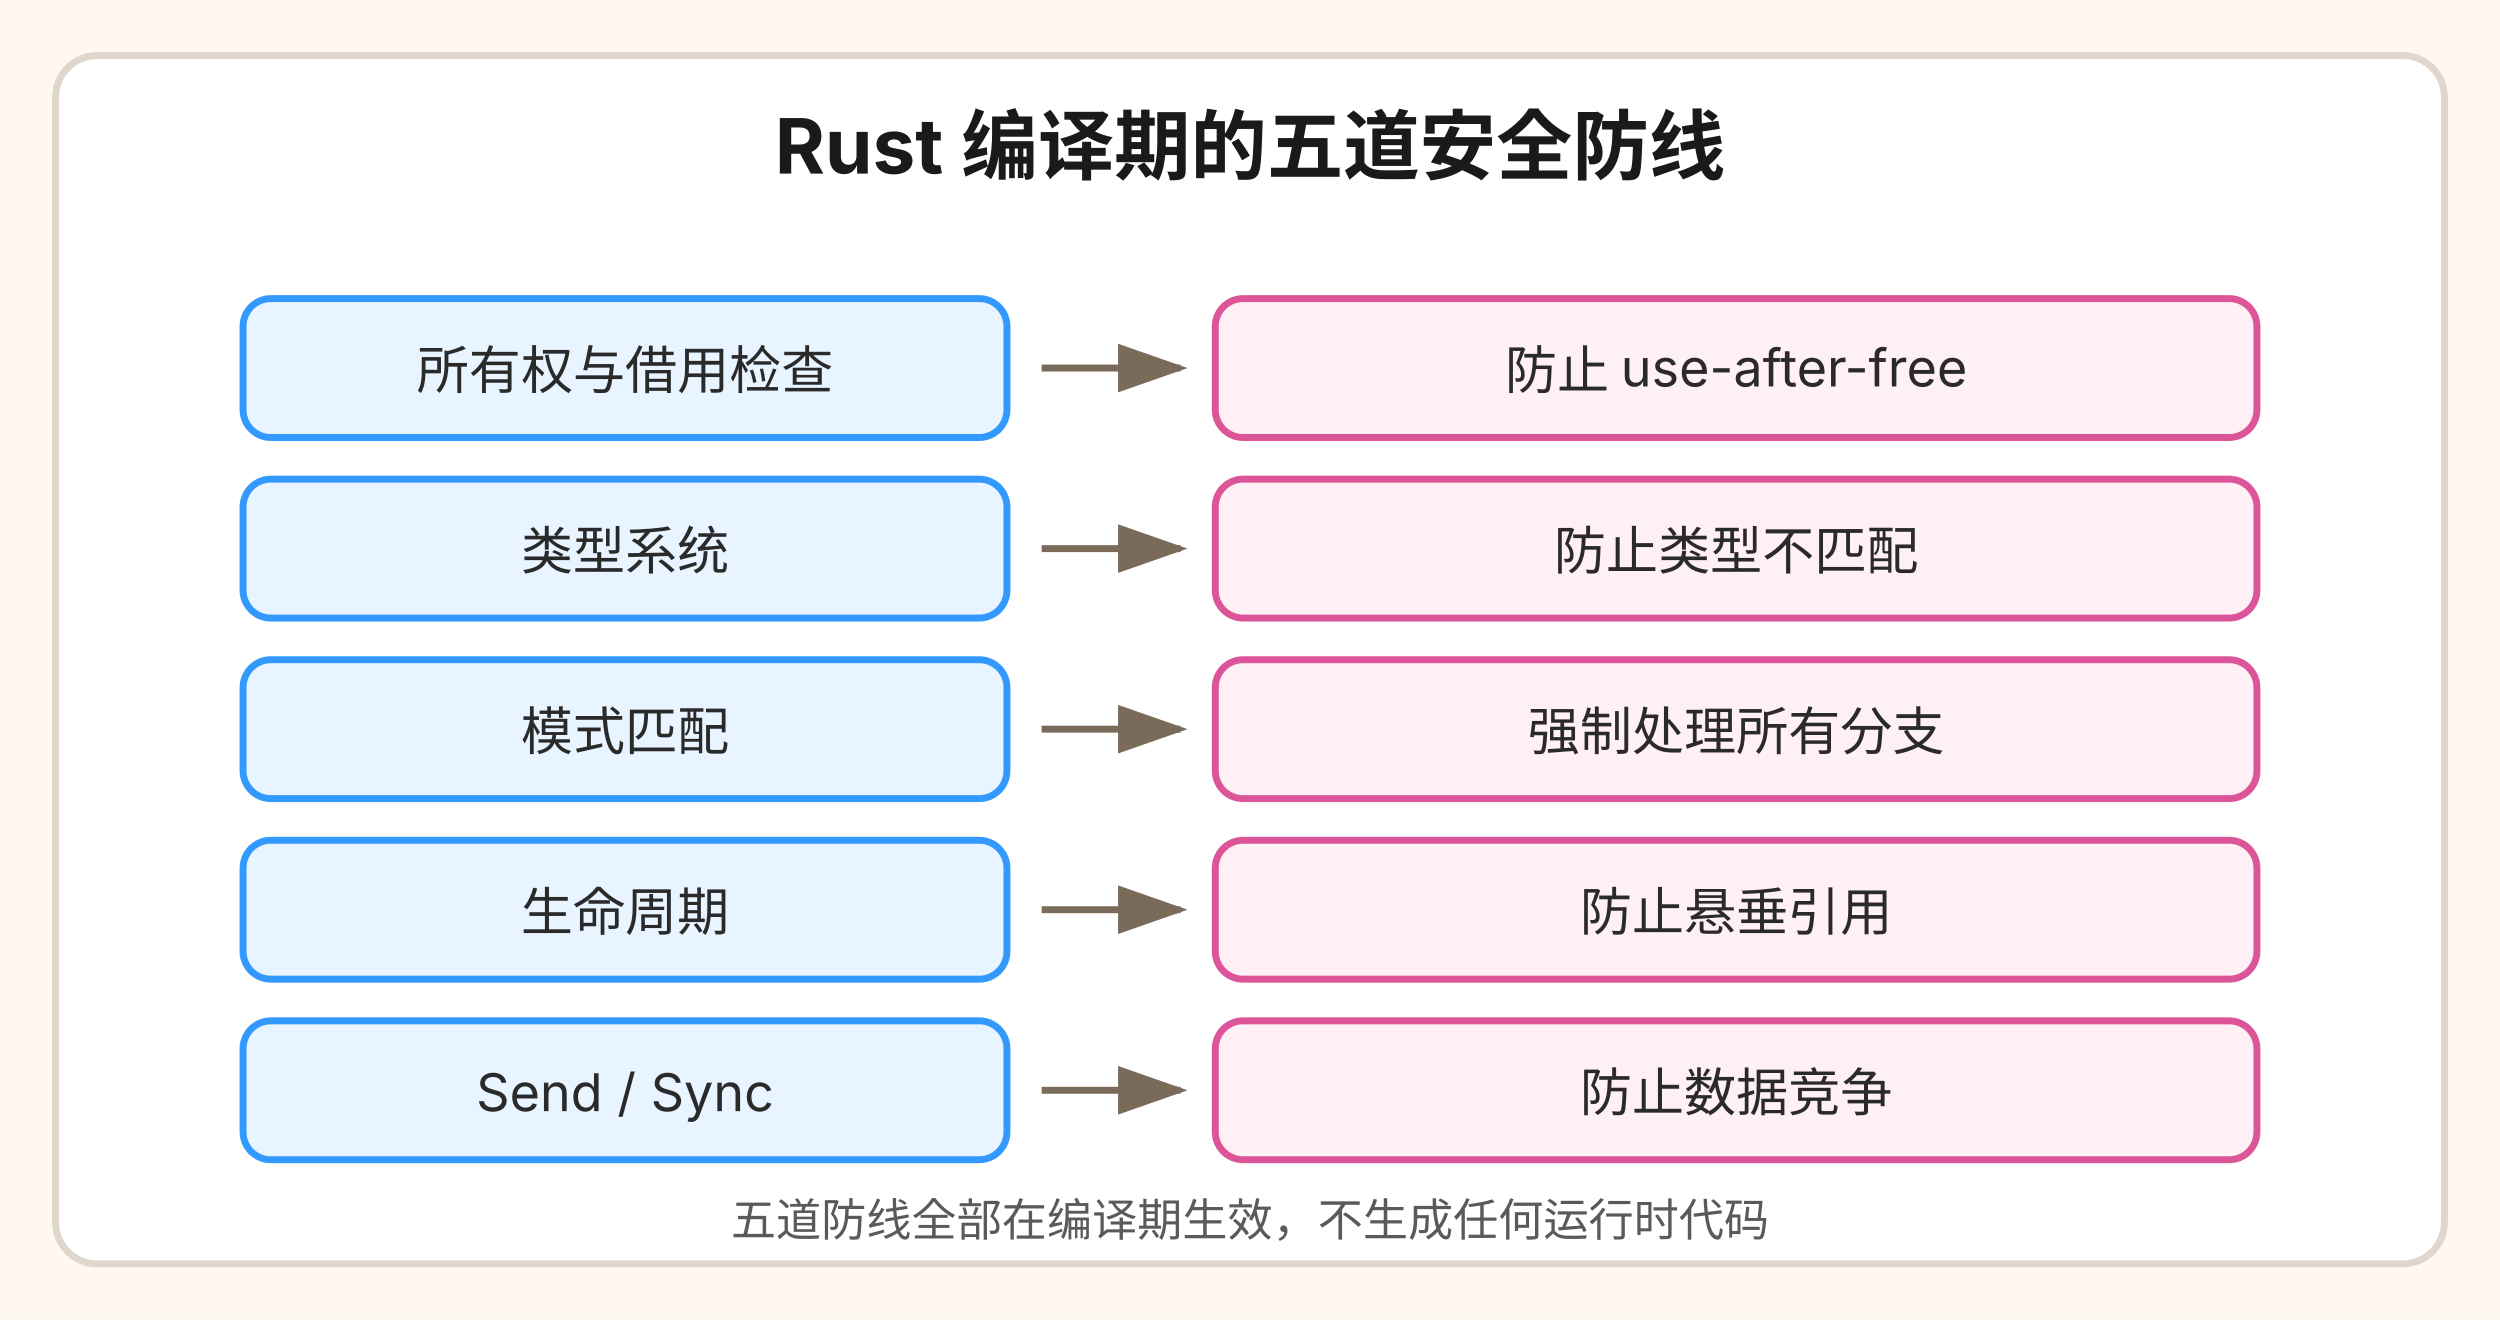
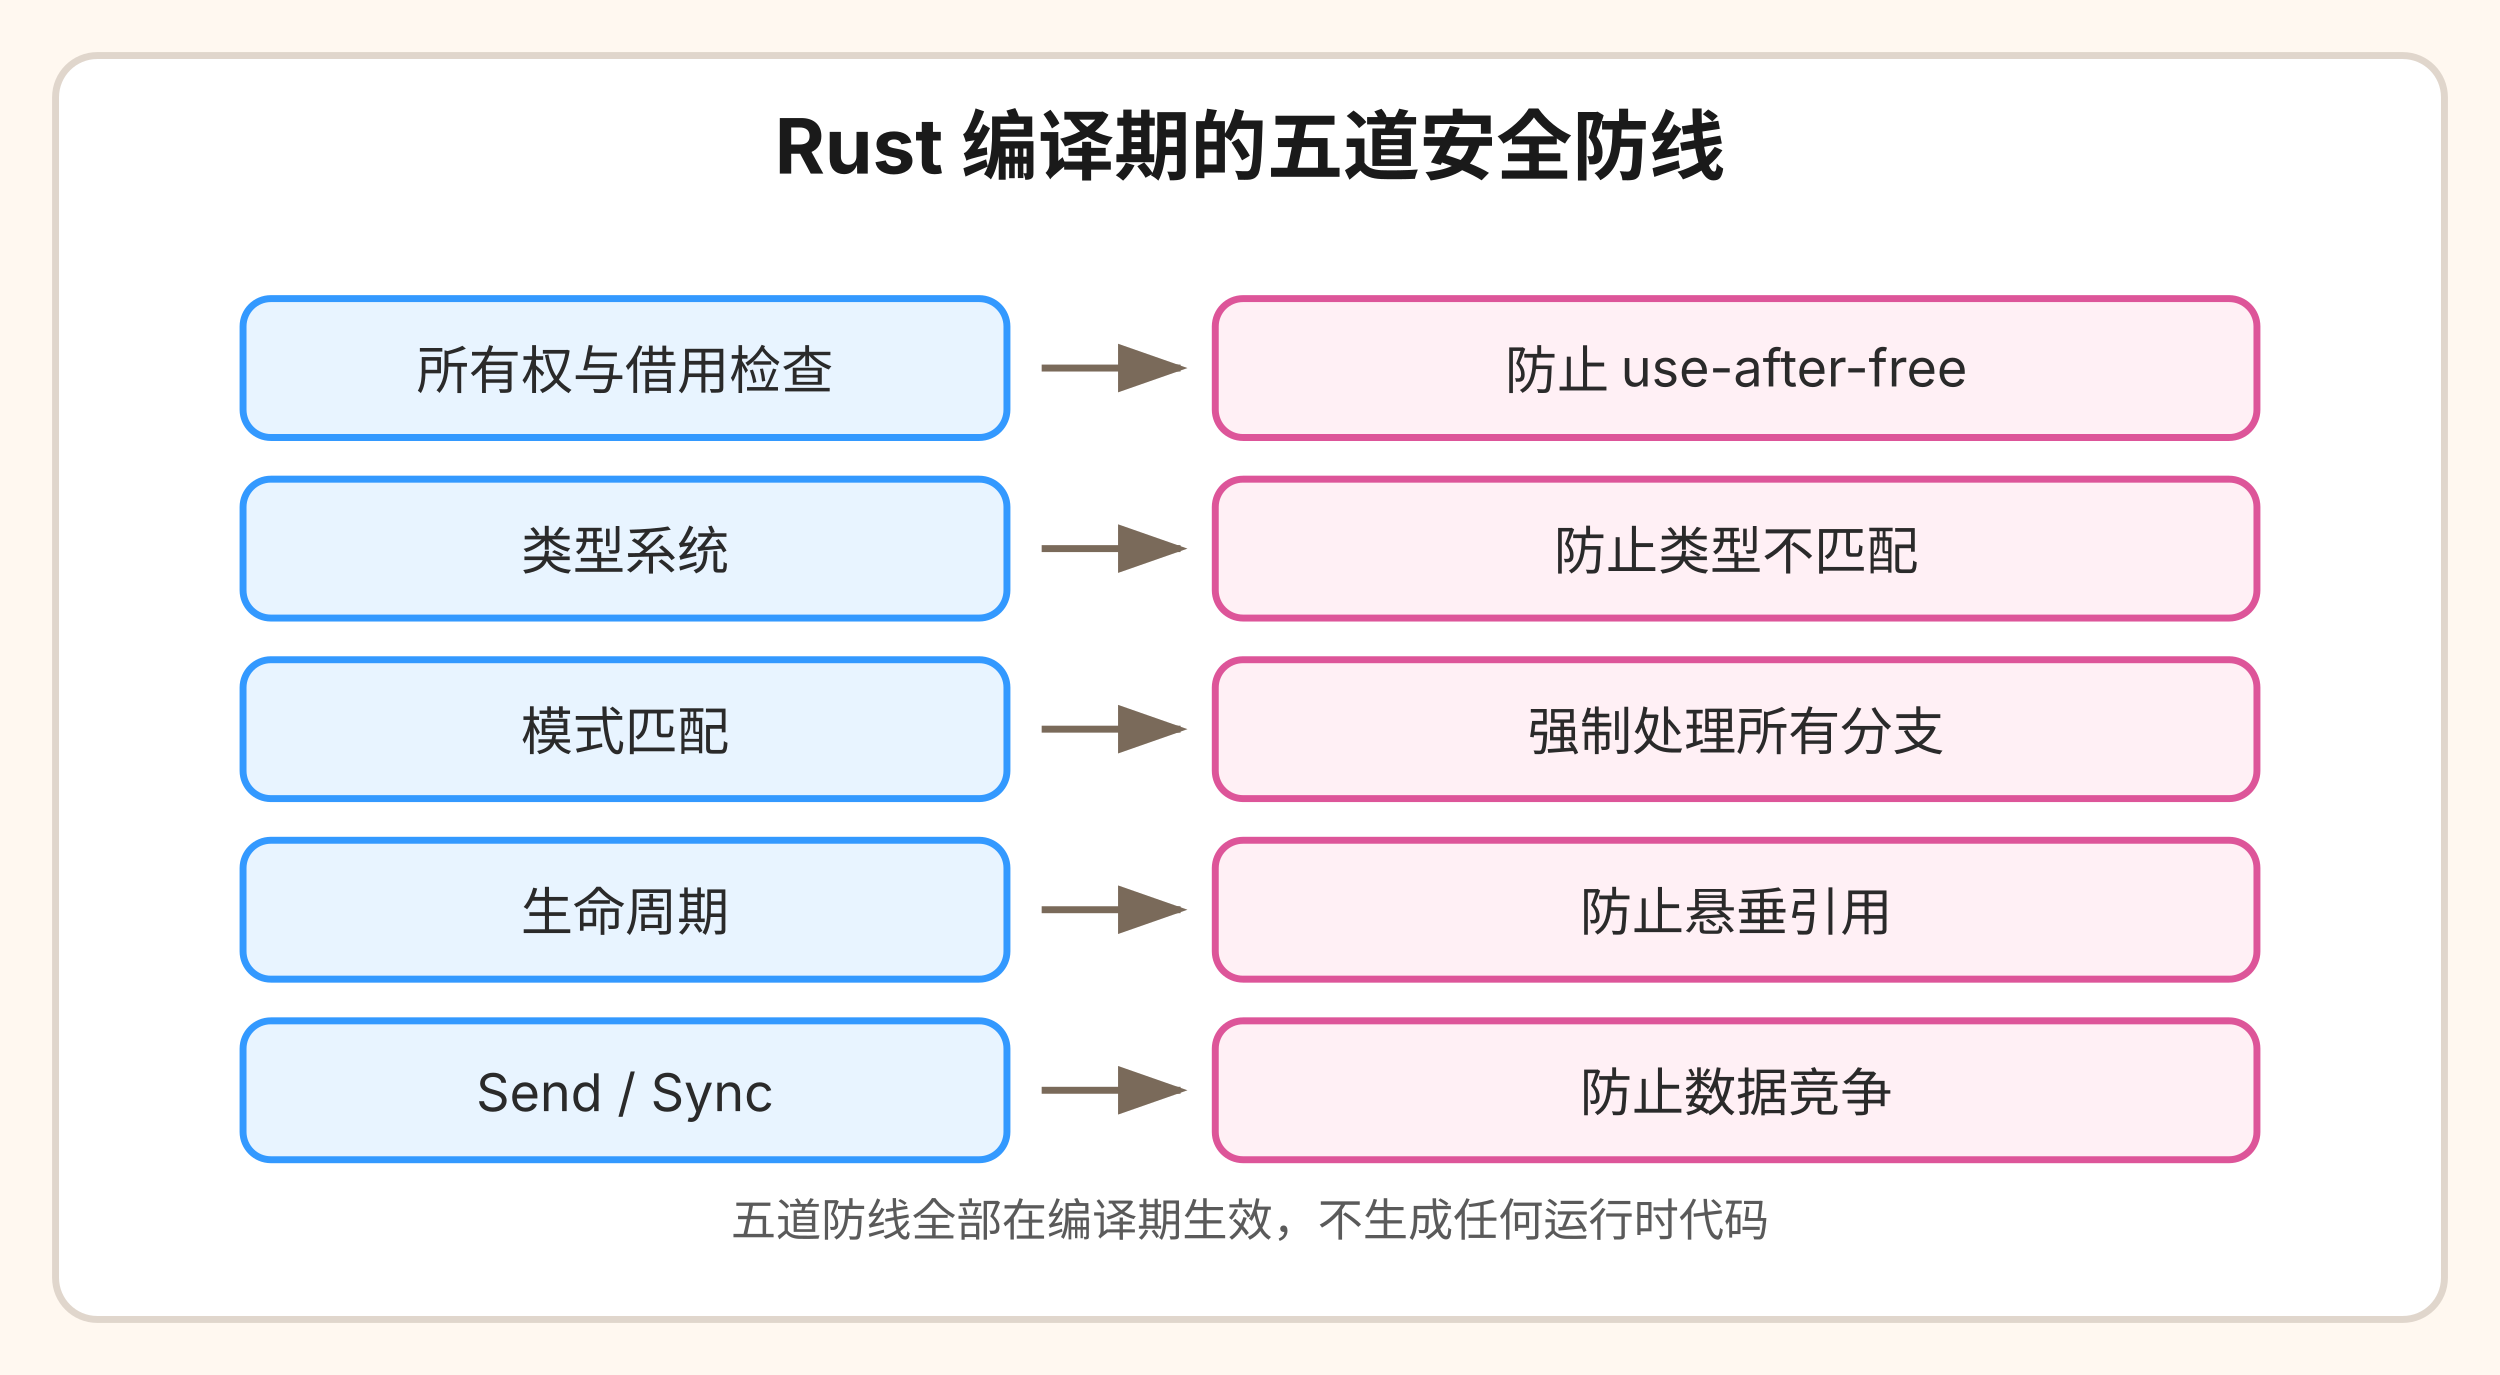
- <svg xmlns="http://www.w3.org/2000/svg" width="720" height="380" viewBox="0 0 720 380">
+ <svg xmlns="http://www.w3.org/2000/svg" width="720" height="396" viewBox="0 0 720 396">
  <defs>
    <style>
      .bg { fill: #fff8f0; }
      .card { fill: #ffffff; stroke: #e0d6cc; stroke-width: 2; }
      .title { font: bold 22px system-ui, -apple-system, sans-serif; fill: #1a1a1a; }
      .text { font: 15px system-ui, -apple-system, sans-serif; fill: #2a2a2a; }
      .code { font: 14px "SF Mono", Menlo, monospace; fill: #3a2a1a; }
      .label { font: 13px system-ui, -apple-system, sans-serif; fill: #5a5a5a; }
      .arrow { stroke: #7a6a5a; stroke-width: 2; fill: none; marker-end: url(#arrowhead); }
      .highlight { fill: #ffeacc; stroke: #ffaa55; stroke-width: 2; }
      .box { fill: #e8f4ff; stroke: #3399ff; stroke-width: 2; }
      .box2 { fill: #f0ffe8; stroke: #66bb33; stroke-width: 2; }
      .box3 { fill: #fff0f5; stroke: #dd5599; stroke-width: 2; }
    </style>
    <marker id="arrowhead" markerWidth="10" markerHeight="7" refX="9" refY="3.5" orient="auto">
      <polygon points="0 0, 10 3.5, 0 7" fill="#7a6a5a" />
    </marker>
  </defs>
-   <rect width="720" height="380" class="bg" />
-   <rect x="16" y="16" width="688" height="348" rx="12" class="card" />
+   <rect width="720" height="396" class="bg" />
+   <rect x="16" y="16" width="688" height="364" rx="12" class="card" />
  <text x="360" y="50" text-anchor="middle" class="title">Rust 编译期的五道安全防线</text>
  <rect x="70" y="86" width="220" height="40" rx="8" class="box" />
  <text x="180" y="112" text-anchor="middle" class="text">所有权与借用检查</text>
  <line x1="300" y1="106" x2="340" y2="106" class="arrow" />
  <rect x="350" y="86" width="300" height="40" rx="8" class="box3" />
  <text x="500" y="112" text-anchor="middle" class="text">防止 use-after-free</text>
  <rect x="70" y="138" width="220" height="40" rx="8" class="box" />
  <text x="180" y="164" text-anchor="middle" class="text">类型系统</text>
  <line x1="300" y1="158" x2="340" y2="158" class="arrow" />
  <rect x="350" y="138" width="300" height="40" rx="8" class="box3" />
  <text x="500" y="164" text-anchor="middle" class="text">防止类型不匹配</text>
  <rect x="70" y="190" width="220" height="40" rx="8" class="box" />
  <text x="180" y="216" text-anchor="middle" class="text">模式匹配</text>
  <line x1="300" y1="210" x2="340" y2="210" class="arrow" />
  <rect x="350" y="190" width="300" height="40" rx="8" class="box3" />
  <text x="500" y="216" text-anchor="middle" class="text">强制处理所有分支</text>
  <rect x="70" y="242" width="220" height="40" rx="8" class="box" />
  <text x="180" y="268" text-anchor="middle" class="text">生命周期</text>
  <line x1="300" y1="262" x2="340" y2="262" class="arrow" />
  <rect x="350" y="242" width="300" height="40" rx="8" class="box3" />
  <text x="500" y="268" text-anchor="middle" class="text">防止悬垂引用</text>
  <rect x="70" y="294" width="220" height="40" rx="8" class="box" />
  <text x="180" y="320" text-anchor="middle" class="text">Send / Sync</text>
  <line x1="300" y1="314" x2="340" y2="314" class="arrow" />
  <rect x="350" y="294" width="300" height="40" rx="8" class="box3" />
  <text x="500" y="320" text-anchor="middle" class="text">防止数据竞争</text>
  <text x="360" y="356" text-anchor="middle" class="label">五道防线全部在编译期生效，不生成任何运行时代码</text>
</svg>
